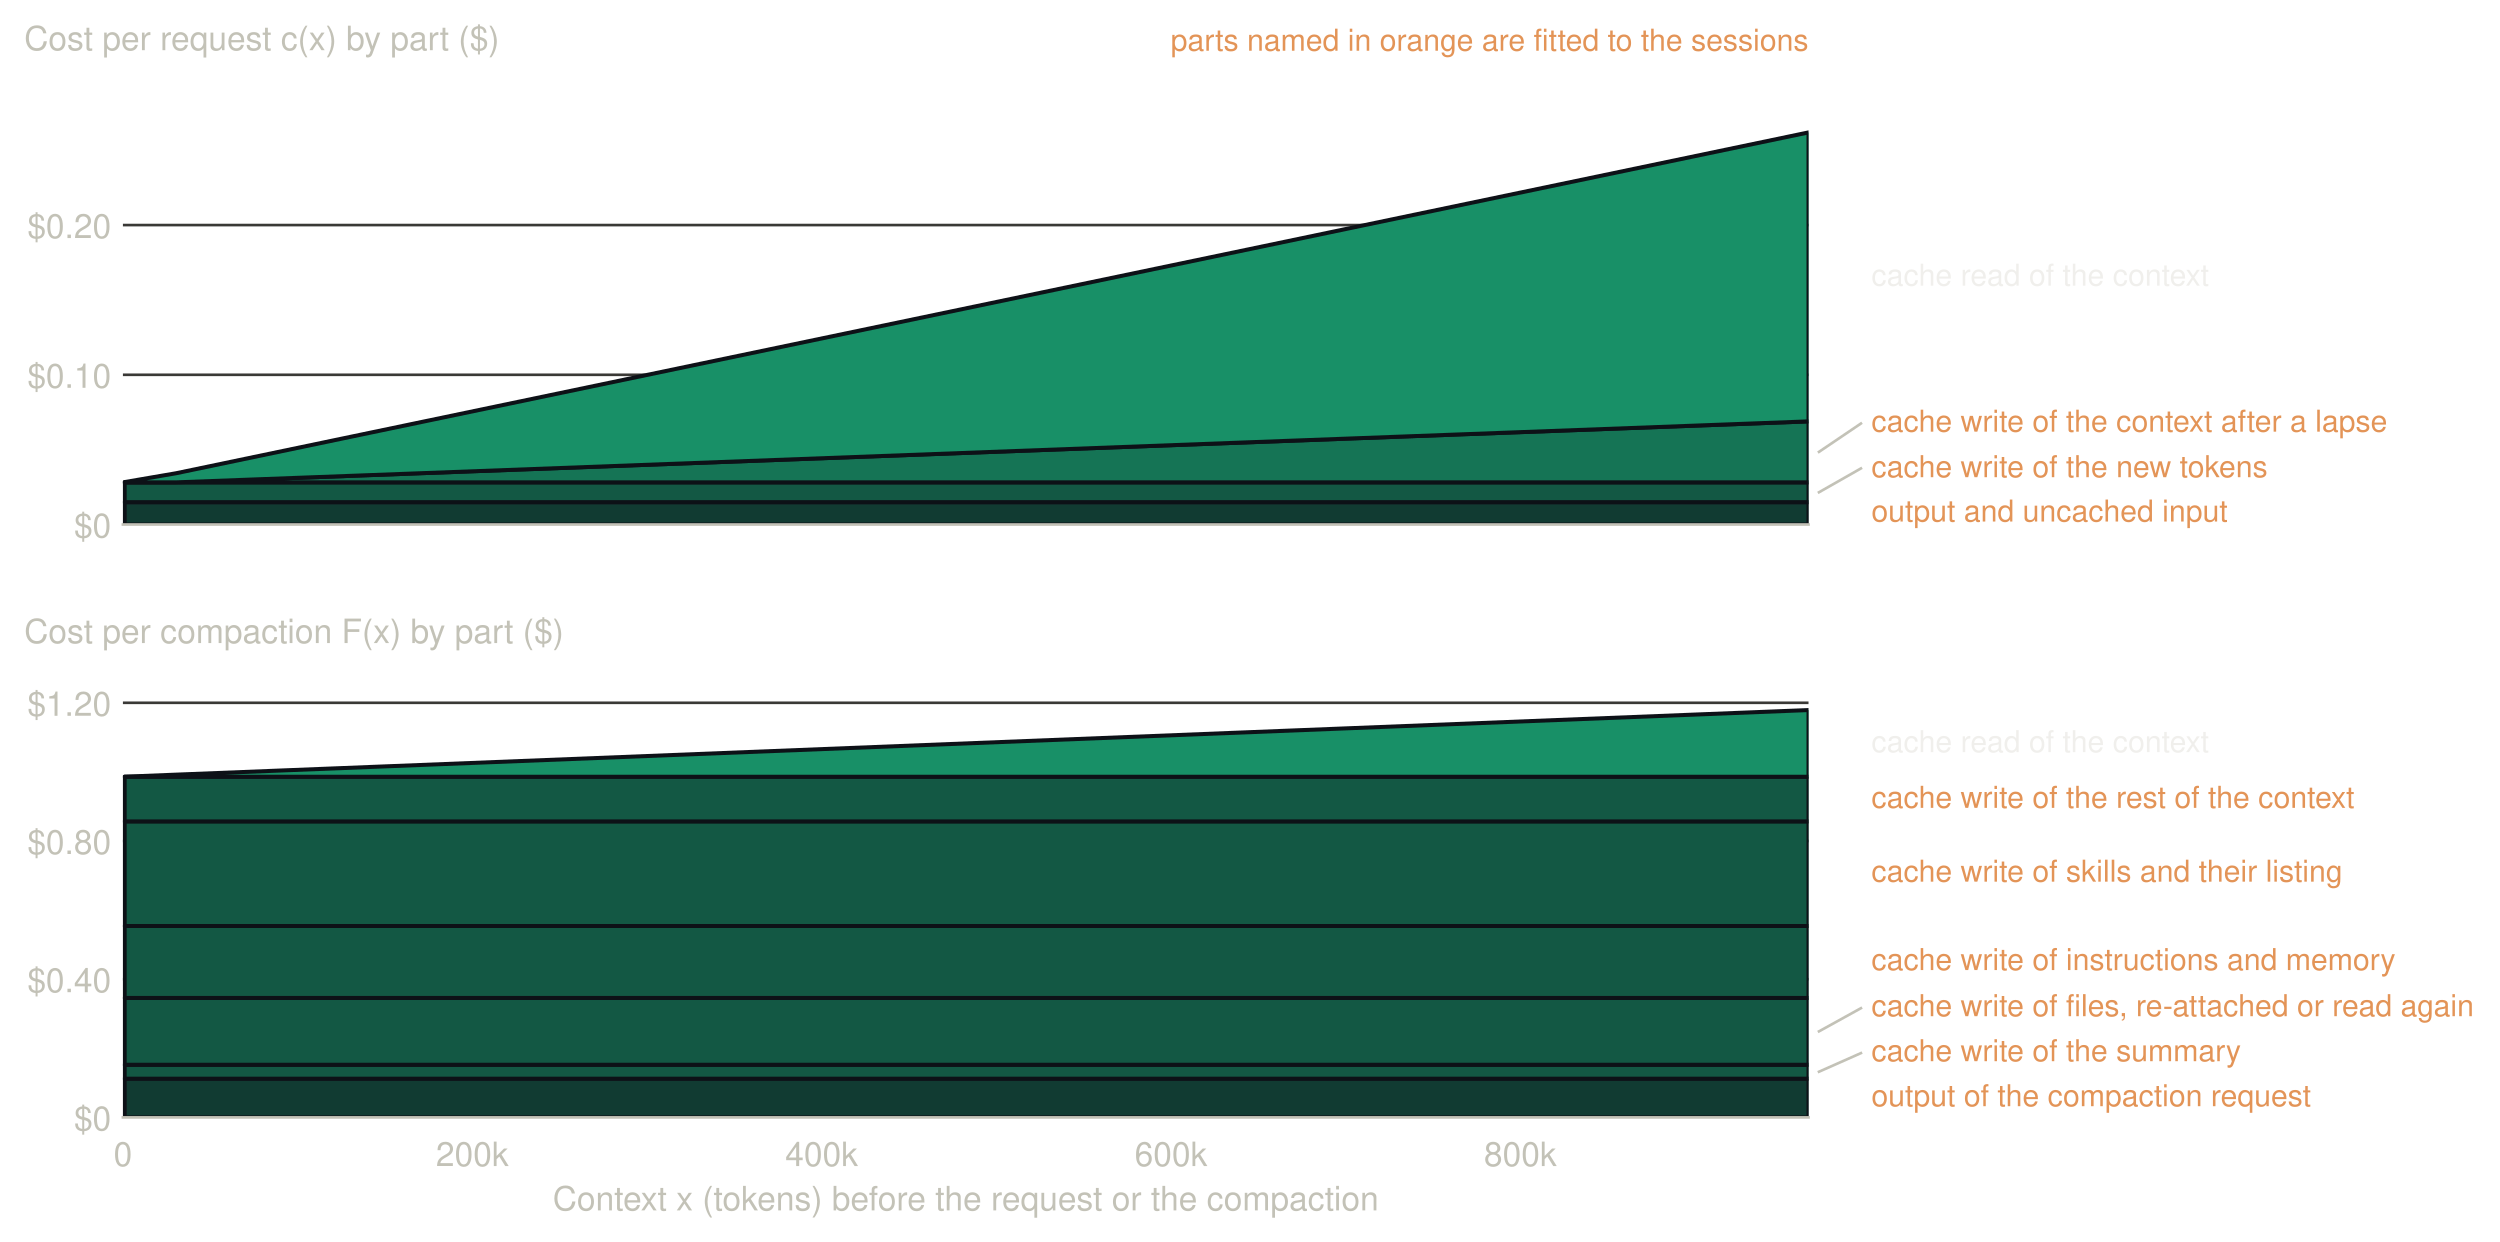
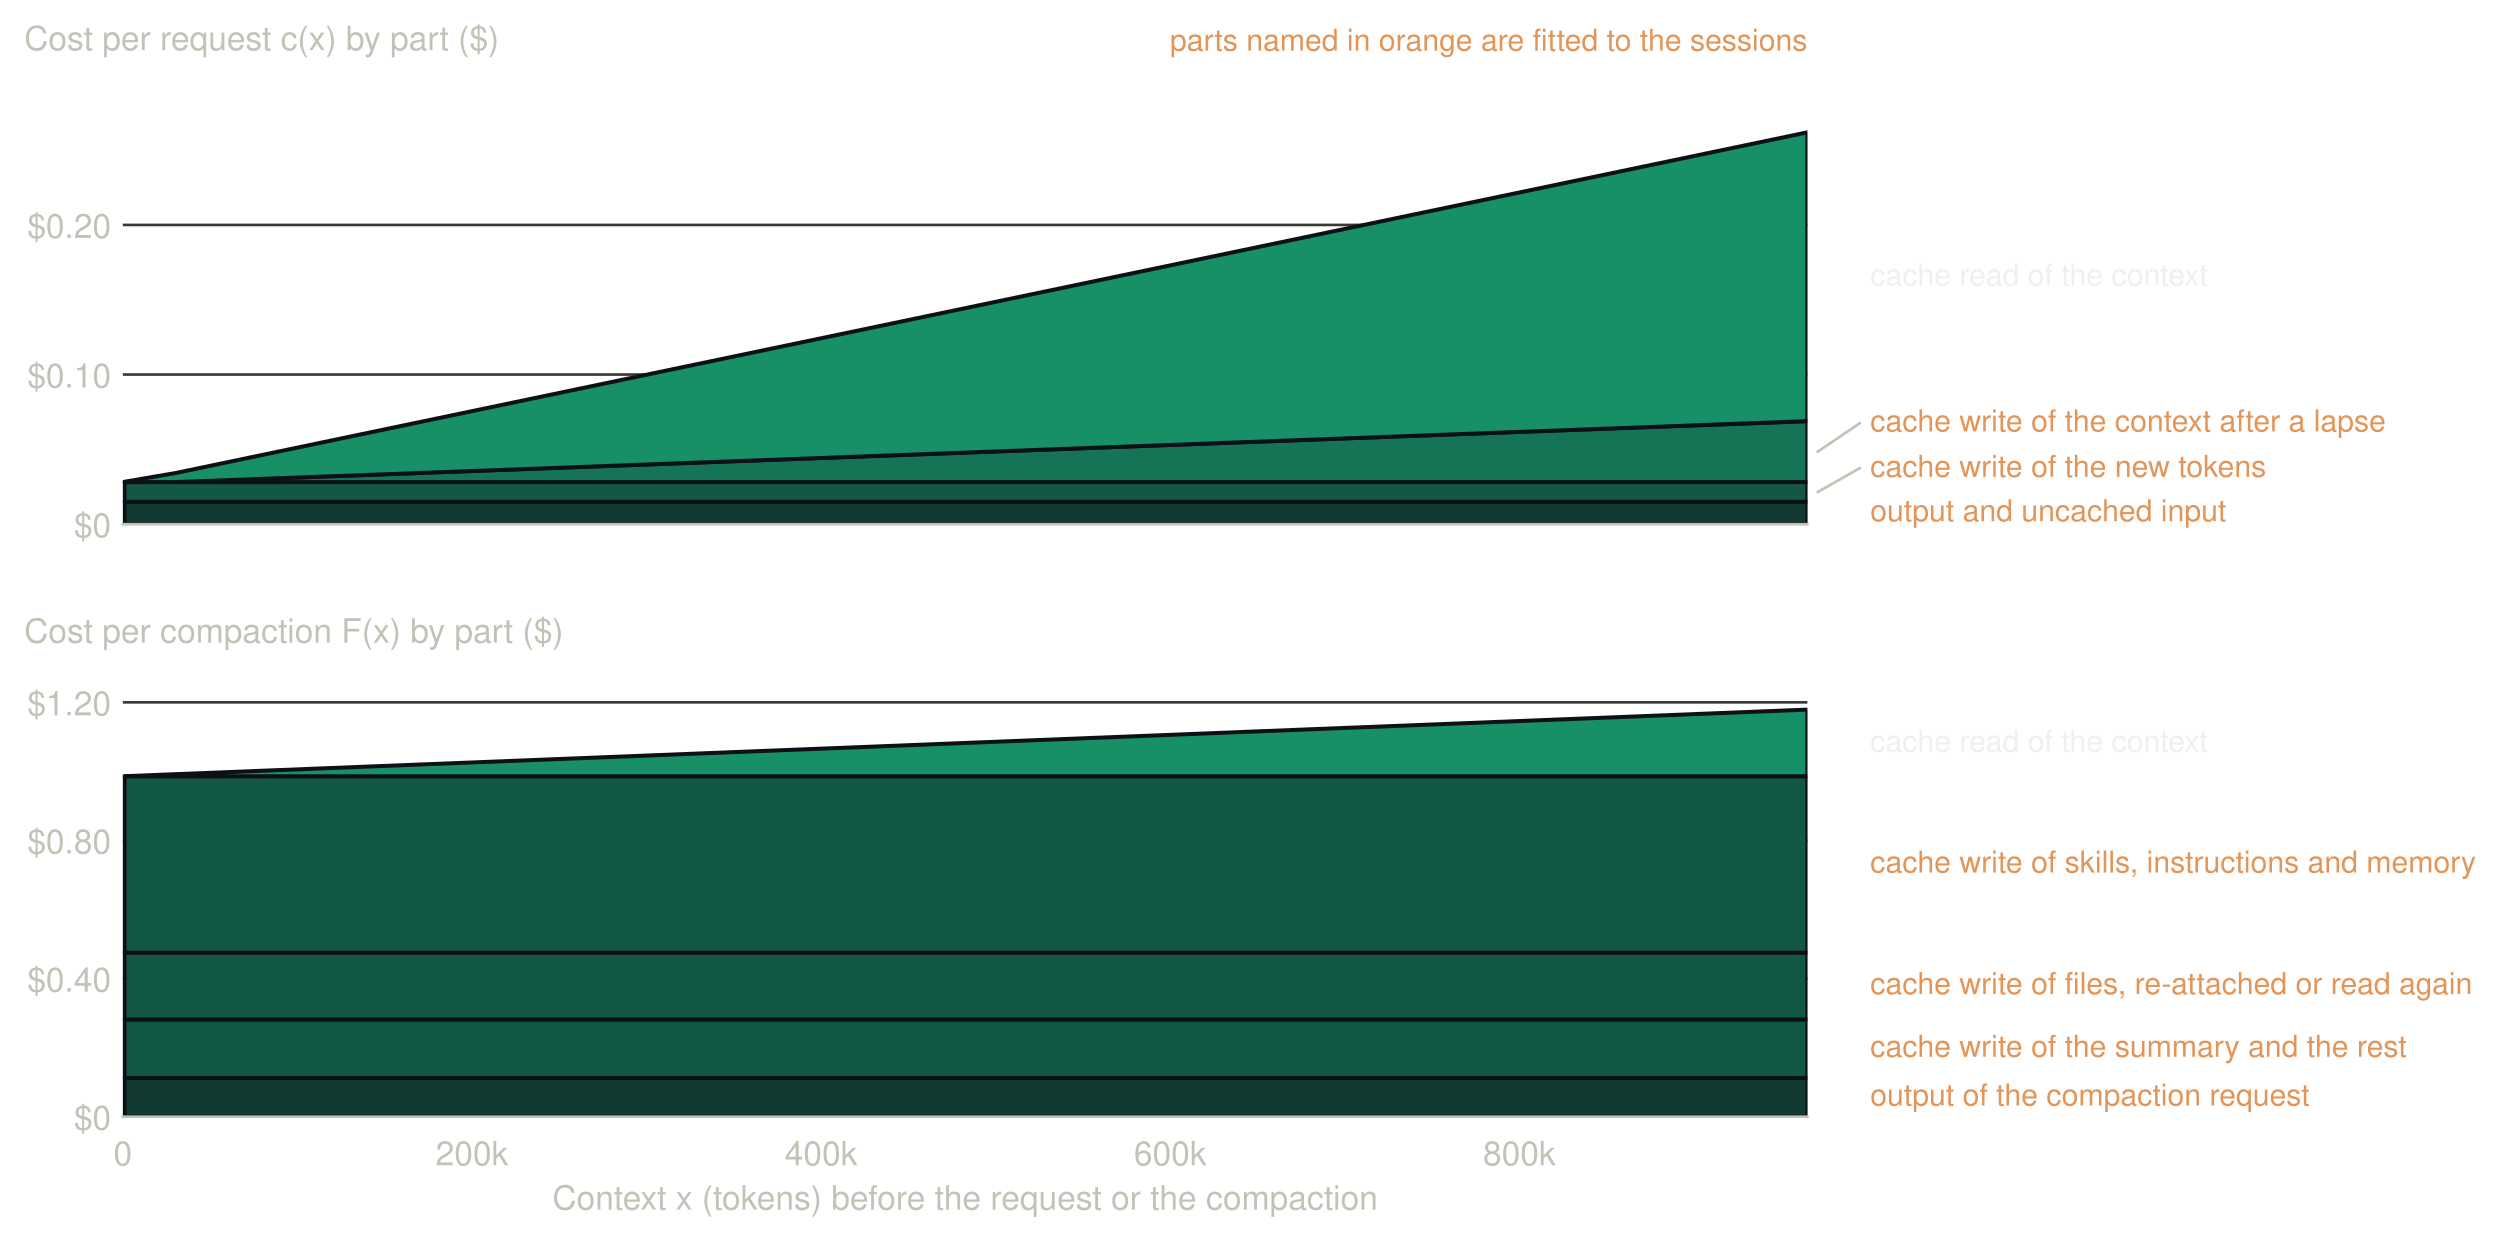
- <svg xmlns="http://www.w3.org/2000/svg" xmlns:xlink="http://www.w3.org/1999/xlink" width="744.838pt" height="369.899pt" viewBox="0 0 744.838 369.899" version="1.1">
+ <svg xmlns="http://www.w3.org/2000/svg" xmlns:xlink="http://www.w3.org/1999/xlink" width="745.308pt" height="369.899pt" viewBox="0 0 745.308 369.899" version="1.1">
  <defs>
    <style type="text/css">*{stroke-linejoin: round; stroke-linecap: butt}</style>
  </defs>
  <g id="figure_1">
    <g id="patch_1">
-       <path d="M 0 369.899  L 744.838 369.899  L 744.838 0  L 0 0  L 0 369.899  z " style="fill: none" />
+       <path d="M 0 369.899  L 745.308 369.899  L 745.308 0  L 0 0  L 0 369.899  z " style="fill: none" />
    </g>
    <g id="axes_1">
      <g id="patch_2">
        <path d="M 36.62 156.272  L 538.82 156.272  L 538.82 22.451  L 36.62 22.451  L 36.62 156.272  z " style="fill: none" />
      </g>
      <g id="matplotlib.axis_1">
        <g id="xtick_1">
          <g id="line2d_1" />
        </g>
        <g id="xtick_2">
          <g id="line2d_2" />
        </g>
        <g id="xtick_3">
          <g id="line2d_3" />
        </g>
        <g id="xtick_4">
          <g id="line2d_4" />
        </g>
        <g id="xtick_5">
          <g id="line2d_5" />
        </g>
      </g>
      <g id="matplotlib.axis_2">
        <g id="ytick_1">
          <g id="line2d_6">
            <path d="M 36.62 156.272  L 538.82 156.272  " clip-path="url(#p10c6d02764)" style="fill: none; stroke: #3a3936; stroke-width: 0.8; stroke-linecap: square" />
          </g>
          <g id="line2d_7" />
          <g id="text_1">
            <text style="font-size: 10px; font-family: 'Helvetica', 'Arial', 'DejaVu Sans'; text-anchor: end; fill: #c3c2b7" x="33.12" y="160.149" transform="rotate(-0 33.12 160.1493)">$0</text>
          </g>
        </g>
        <g id="ytick_2">
          <g id="line2d_8">
            <path d="M 36.62 111.665  L 538.82 111.665  " clip-path="url(#p10c6d02764)" style="fill: none; stroke: #3a3936; stroke-width: 0.8; stroke-linecap: square" />
          </g>
          <g id="line2d_9" />
          <g id="text_2">
            <text style="font-size: 10px; font-family: 'Helvetica', 'Arial', 'DejaVu Sans'; text-anchor: end; fill: #c3c2b7" x="33.12" y="115.542" transform="rotate(-0 33.12 115.5424)">$0.10</text>
          </g>
        </g>
        <g id="ytick_3">
          <g id="line2d_10">
            <path d="M 36.62 67.058  L 538.82 67.058  " clip-path="url(#p10c6d02764)" style="fill: none; stroke: #3a3936; stroke-width: 0.8; stroke-linecap: square" />
          </g>
          <g id="line2d_11" />
          <g id="text_3">
            <text style="font-size: 10px; font-family: 'Helvetica', 'Arial', 'DejaVu Sans'; text-anchor: end; fill: #c3c2b7" x="33.12" y="70.936" transform="rotate(-0 33.12 70.93551)">$0.20</text>
          </g>
        </g>
        <g id="text_4">
          <text style="font-size: 10px; font-family: 'Helvetica', 'Arial', 'DejaVu Sans'; text-anchor: start; fill: #c3c2b7" x="7.2" y="14.955" transform="rotate(-0 7.2 14.95469)">Cost per request c(x) by part ($)</text>
        </g>
      </g>
      <g id="FillBetweenPolyCollection_1">
        <defs>
          <path id="m6a737c7def" d="M 37.14 -220.285  L 37.14 -213.627  L 52.461 -213.627  L 110.762 -213.627  L 400.91 -213.627  L 538.82 -213.627  L 538.82 -220.285  L 538.82 -220.285  L 400.91 -220.285  L 110.762 -220.285  L 52.461 -220.285  L 37.14 -220.285  z " style="stroke: #0d1117; stroke-width: 1.2" />
        </defs>
        <g clip-path="url(#p10c6d02764)">
          <use xlink:href="#m6a737c7def" x="0" y="369.899" style="fill: #113b32; stroke: #0d1117; stroke-width: 1.2" />
        </g>
      </g>
      <g id="FillBetweenPolyCollection_2">
        <defs>
          <path id="me2001d04d7" d="M 37.14 -226.188  L 37.14 -220.285  L 52.461 -220.285  L 110.762 -220.285  L 400.91 -220.285  L 538.82 -220.285  L 538.82 -226.188  L 538.82 -226.188  L 400.91 -226.188  L 110.762 -226.188  L 52.461 -226.188  L 37.14 -226.188  z " style="stroke: #0d1117; stroke-width: 1.2" />
        </defs>
        <g clip-path="url(#p10c6d02764)">
          <use xlink:href="#me2001d04d7" x="0" y="369.899" style="fill: #135844; stroke: #0d1117; stroke-width: 1.2" />
        </g>
      </g>
      <g id="FillBetweenPolyCollection_3">
        <defs>
          <path id="m3ac7fa4808" d="M 37.14 -226.188  L 37.14 -226.188  L 52.461 -226.188  L 110.762 -226.188  L 400.91 -226.188  L 538.82 -226.188  L 538.82 -244.357  L 538.82 -244.357  L 400.91 -239.205  L 110.762 -228.366  L 52.461 -226.188  L 37.14 -226.188  z " style="stroke: #0d1117; stroke-width: 1.2" />
        </defs>
        <g clip-path="url(#p10c6d02764)">
          <use xlink:href="#m3ac7fa4808" x="0" y="369.899" style="fill: #157455; stroke: #0d1117; stroke-width: 1.2" />
        </g>
      </g>
      <g id="FillBetweenPolyCollection_4">
        <defs>
          <path id="maee202c680" d="M 37.14 -226.277  L 37.14 -226.188  L 52.461 -226.188  L 110.762 -228.366  L 400.91 -239.205  L 538.82 -244.357  L 538.82 -330.448  L 538.82 -330.448  L 400.91 -301.655  L 110.762 -241.076  L 52.461 -228.903  L 37.14 -226.277  z " style="stroke: #0d1117; stroke-width: 1.2" />
        </defs>
        <g clip-path="url(#p10c6d02764)">
          <use xlink:href="#maee202c680" x="0" y="369.899" style="fill: #189067; stroke: #0d1117; stroke-width: 1.2" />
        </g>
      </g>
      <g id="line2d_12">
        <path d="M 541.942 146.663  L 554.432 139.561  " style="fill: none; stroke: #c3c2b7; stroke-width: 0.8; stroke-linecap: square" />
      </g>
      <g id="line2d_13">
        <path d="M 541.942 134.627  L 554.432 126.179  " style="fill: none; stroke: #c3c2b7; stroke-width: 0.8; stroke-linecap: square" />
      </g>
      <g id="patch_3">
        <path d="M 36.62 156.272  L 538.82 156.272  " style="fill: none; stroke: #c3c2b7; stroke-width: 0.8; stroke-linejoin: miter; stroke-linecap: square" />
      </g>
      <g id="text_5">
        <text style="font-size: 9px; font-family: 'Helvetica', 'Arial', 'DejaVu Sans'; text-anchor: start; fill: #e39457" x="557.555" y="155.38" transform="rotate(-0 557.5549 155.38)">output and uncached input</text>
      </g>
      <g id="text_6">
        <text style="font-size: 9px; font-family: 'Helvetica', 'Arial', 'DejaVu Sans'; text-anchor: start; fill: #e39457" x="557.555" y="142.171" transform="rotate(-0 557.5549 142.1713)">cache write of the new tokens</text>
      </g>
      <g id="text_7">
        <text style="font-size: 9px; font-family: 'Helvetica', 'Arial', 'DejaVu Sans'; text-anchor: start; fill: #e39457" x="557.555" y="128.616" transform="rotate(-0 557.5549 128.6159)">cache write of the context after a lapse</text>
      </g>
      <g id="text_8">
        <text style="font-size: 9px; font-family: 'Helvetica', 'Arial', 'DejaVu Sans'; text-anchor: start; fill: #f0efec" x="557.555" y="85.107" transform="rotate(-0 557.5549 85.1067)">cache read of the context</text>
      </g>
      <g id="text_9">
        <text style="font-size: 9px; font-family: 'Helvetica', 'Arial', 'DejaVu Sans'; text-anchor: end; fill: #e39457" x="538.82" y="15.107" transform="rotate(-0 538.82 15.10719)">parts named in orange are fitted to the sessions</text>
      </g>
    </g>
    <g id="axes_2">
      <g id="patch_4">
        <path d="M 36.62 332.915  L 538.82 332.915  L 538.82 199.095  L 36.62 199.095  L 36.62 332.915  z " style="fill: none" />
      </g>
      <g id="matplotlib.axis_3">
        <g id="xtick_6">
          <g id="line2d_14" />
          <g id="text_10">
            <text style="font-size: 10px; font-family: 'Helvetica', 'Arial', 'DejaVu Sans'; text-anchor: middle; fill: #c3c2b7" x="36.62" y="347.415" transform="rotate(-0 36.62 347.4153)">0</text>
          </g>
        </g>
        <g id="xtick_7">
          <g id="line2d_15" />
          <g id="text_11">
            <text style="font-size: 10px; font-family: 'Helvetica', 'Arial', 'DejaVu Sans'; text-anchor: middle; fill: #c3c2b7" x="140.703" y="347.415" transform="rotate(-0 140.7029 347.4153)">200k</text>
          </g>
        </g>
        <g id="xtick_8">
          <g id="line2d_16" />
          <g id="text_12">
            <text style="font-size: 10px; font-family: 'Helvetica', 'Arial', 'DejaVu Sans'; text-anchor: middle; fill: #c3c2b7" x="244.786" y="347.415" transform="rotate(-0 244.7858 347.4153)">400k</text>
          </g>
        </g>
        <g id="xtick_9">
          <g id="line2d_17" />
          <g id="text_13">
            <text style="font-size: 10px; font-family: 'Helvetica', 'Arial', 'DejaVu Sans'; text-anchor: middle; fill: #c3c2b7" x="348.869" y="347.415" transform="rotate(-0 348.8687 347.4153)">600k</text>
          </g>
        </g>
        <g id="xtick_10">
          <g id="line2d_18" />
          <g id="text_14">
            <text style="font-size: 10px; font-family: 'Helvetica', 'Arial', 'DejaVu Sans'; text-anchor: middle; fill: #c3c2b7" x="452.952" y="347.415" transform="rotate(-0 452.9516 347.4153)">800k</text>
          </g>
        </g>
        <g id="text_15">
          <text style="font-size: 10px; font-family: 'Helvetica', 'Arial', 'DejaVu Sans'; text-anchor: middle; fill: #c3c2b7" x="287.72" y="360.614" transform="rotate(-0 287.72 360.6145)">Context x (tokens) before the request or the compaction</text>
        </g>
      </g>
      <g id="matplotlib.axis_4">
        <g id="ytick_4">
          <g id="line2d_19">
            <path d="M 36.62 332.915  L 538.82 332.915  " clip-path="url(#p2a4c4a9af1)" style="fill: none; stroke: #3a3936; stroke-width: 0.8; stroke-linecap: square" />
          </g>
          <g id="line2d_20" />
          <g id="text_16">
            <text style="font-size: 10px; font-family: 'Helvetica', 'Arial', 'DejaVu Sans'; text-anchor: end; fill: #c3c2b7" x="33.12" y="336.793" transform="rotate(-0 33.12 336.7926)">$0</text>
          </g>
        </g>
        <g id="ytick_5">
          <g id="line2d_21">
            <path d="M 36.62 291.74  L 538.82 291.74  " clip-path="url(#p2a4c4a9af1)" style="fill: none; stroke: #3a3936; stroke-width: 0.8; stroke-linecap: square" />
          </g>
          <g id="line2d_22" />
          <g id="text_17">
            <text style="font-size: 10px; font-family: 'Helvetica', 'Arial', 'DejaVu Sans'; text-anchor: end; fill: #c3c2b7" x="33.12" y="295.617" transform="rotate(-0 33.12 295.617)">$0.40</text>
          </g>
        </g>
        <g id="ytick_6">
          <g id="line2d_23">
            <path d="M 36.62 250.564  L 538.82 250.564  " clip-path="url(#p2a4c4a9af1)" style="fill: none; stroke: #3a3936; stroke-width: 0.8; stroke-linecap: square" />
          </g>
          <g id="line2d_24" />
          <g id="text_18">
            <text style="font-size: 10px; font-family: 'Helvetica', 'Arial', 'DejaVu Sans'; text-anchor: end; fill: #c3c2b7" x="33.12" y="254.441" transform="rotate(-0 33.12 254.4414)">$0.80</text>
          </g>
        </g>
        <g id="ytick_7">
          <g id="line2d_25">
            <path d="M 36.62 209.388  L 538.82 209.388  " clip-path="url(#p2a4c4a9af1)" style="fill: none; stroke: #3a3936; stroke-width: 0.8; stroke-linecap: square" />
          </g>
          <g id="line2d_26" />
          <g id="text_19">
            <text style="font-size: 10px; font-family: 'Helvetica', 'Arial', 'DejaVu Sans'; text-anchor: end; fill: #c3c2b7" x="33.12" y="213.266" transform="rotate(-0 33.12 213.2658)">$1.20</text>
          </g>
        </g>
        <g id="text_20">
          <text style="font-size: 10px; font-family: 'Helvetica', 'Arial', 'DejaVu Sans'; text-anchor: start; fill: #c3c2b7" x="7.2" y="191.598" transform="rotate(-0 7.2 191.598)">Cost per compaction F(x) by part ($)</text>
        </g>
      </g>
      <g id="FillBetweenPolyCollection_5">
        <defs>
          <path id="me337522d23" d="M 37.14 -48.529  L 37.14 -36.984  L 52.461 -36.984  L 110.762 -36.984  L 400.91 -36.984  L 538.82 -36.984  L 538.82 -48.529  L 538.82 -48.529  L 400.91 -48.529  L 110.762 -48.529  L 52.461 -48.529  L 37.14 -48.529  z " style="stroke: #0d1117; stroke-width: 1.2" />
        </defs>
        <g clip-path="url(#p2a4c4a9af1)">
          <use xlink:href="#me337522d23" x="0" y="369.899" style="fill: #113b32; stroke: #0d1117; stroke-width: 1.2" />
        </g>
      </g>
      <g id="FillBetweenPolyCollection_6">
        <defs>
-           <path id="mcad2cdbde6" d="M 37.14 -52.663  L 37.14 -48.529  L 52.461 -48.529  L 110.762 -48.529  L 400.91 -48.529  L 538.82 -48.529  L 538.82 -52.663  L 538.82 -52.663  L 400.91 -52.663  L 110.762 -52.663  L 52.461 -52.663  L 37.14 -52.663  z " style="stroke: #0d1117; stroke-width: 1.2" />
-         </defs>
-         <g clip-path="url(#p2a4c4a9af1)">
-           <use xlink:href="#mcad2cdbde6" x="0" y="369.899" style="fill: #135844; stroke: #0d1117; stroke-width: 1.2" />
+           <path id="m8c80e9bd23" d="M 37.14 -65.969  L 37.14 -48.529  L 52.461 -48.529  L 110.762 -48.529  L 400.91 -48.529  L 538.82 -48.529  L 538.82 -65.969  L 538.82 -65.969  L 400.91 -65.969  L 110.762 -65.969  L 52.461 -65.969  L 37.14 -65.969  z " style="stroke: #0d1117; stroke-width: 1.2" />
+         </defs>
+         <g clip-path="url(#p2a4c4a9af1)">
+           <use xlink:href="#m8c80e9bd23" x="0" y="369.899" style="fill: #135844; stroke: #0d1117; stroke-width: 1.2" />
        </g>
      </g>
      <g id="FillBetweenPolyCollection_7">
        <defs>
-           <path id="mf7888adf7c" d="M 37.14 -72.578  L 37.14 -52.663  L 52.461 -52.663  L 110.762 -52.663  L 400.91 -52.663  L 538.82 -52.663  L 538.82 -72.578  L 538.82 -72.578  L 400.91 -72.578  L 110.762 -72.578  L 52.461 -72.578  L 37.14 -72.578  z " style="stroke: #0d1117; stroke-width: 1.2" />
-         </defs>
-         <g clip-path="url(#p2a4c4a9af1)">
-           <use xlink:href="#mf7888adf7c" x="0" y="369.899" style="fill: #135844; stroke: #0d1117; stroke-width: 1.2" />
+           <path id="mec4e7b2f86" d="M 37.14 -85.885  L 37.14 -65.969  L 52.461 -65.969  L 110.762 -65.969  L 400.91 -65.969  L 538.82 -65.969  L 538.82 -85.885  L 538.82 -85.885  L 400.91 -85.885  L 110.762 -85.885  L 52.461 -85.885  L 37.14 -85.885  z " style="stroke: #0d1117; stroke-width: 1.2" />
+         </defs>
+         <g clip-path="url(#p2a4c4a9af1)">
+           <use xlink:href="#mec4e7b2f86" x="0" y="369.899" style="fill: #135844; stroke: #0d1117; stroke-width: 1.2" />
        </g>
      </g>
      <g id="FillBetweenPolyCollection_8">
        <defs>
-           <path id="m3f2ffb637d" d="M 37.14 -94.007  L 37.14 -72.578  L 52.461 -72.578  L 110.762 -72.578  L 400.91 -72.578  L 538.82 -72.578  L 538.82 -94.007  L 538.82 -94.007  L 400.91 -94.007  L 110.762 -94.007  L 52.461 -94.007  L 37.14 -94.007  z " style="stroke: #0d1117; stroke-width: 1.2" />
-         </defs>
-         <g clip-path="url(#p2a4c4a9af1)">
-           <use xlink:href="#m3f2ffb637d" x="0" y="369.899" style="fill: #135844; stroke: #0d1117; stroke-width: 1.2" />
+           <path id="m51eb6ae574" d="M 37.14 -138.479  L 37.14 -85.885  L 52.461 -85.885  L 110.762 -85.885  L 400.91 -85.885  L 538.82 -85.885  L 538.82 -138.479  L 538.82 -138.479  L 400.91 -138.479  L 110.762 -138.479  L 52.461 -138.479  L 37.14 -138.479  z " style="stroke: #0d1117; stroke-width: 1.2" />
+         </defs>
+         <g clip-path="url(#p2a4c4a9af1)">
+           <use xlink:href="#m51eb6ae574" x="0" y="369.899" style="fill: #135844; stroke: #0d1117; stroke-width: 1.2" />
        </g>
      </g>
      <g id="FillBetweenPolyCollection_9">
        <defs>
-           <path id="md9361361c2" d="M 37.14 -125.172  L 37.14 -94.007  L 52.461 -94.007  L 110.762 -94.007  L 400.91 -94.007  L 538.82 -94.007  L 538.82 -125.172  L 538.82 -125.172  L 400.91 -125.172  L 110.762 -125.172  L 52.461 -125.172  L 37.14 -125.172  z " style="stroke: #0d1117; stroke-width: 1.2" />
-         </defs>
-         <g clip-path="url(#p2a4c4a9af1)">
-           <use xlink:href="#md9361361c2" x="0" y="369.899" style="fill: #135844; stroke: #0d1117; stroke-width: 1.2" />
-         </g>
-       </g>
-       <g id="FillBetweenPolyCollection_10">
-         <defs>
-           <path id="mf0b806b832" d="M 37.14 -138.479  L 37.14 -125.172  L 52.461 -125.172  L 110.762 -125.172  L 400.91 -125.172  L 538.82 -125.172  L 538.82 -138.479  L 538.82 -138.479  L 400.91 -138.479  L 110.762 -138.479  L 52.461 -138.479  L 37.14 -138.479  z " style="stroke: #0d1117; stroke-width: 1.2" />
-         </defs>
-         <g clip-path="url(#p2a4c4a9af1)">
-           <use xlink:href="#mf0b806b832" x="0" y="369.899" style="fill: #135844; stroke: #0d1117; stroke-width: 1.2" />
-         </g>
-       </g>
-       <g id="FillBetweenPolyCollection_11">
-         <defs>
          <path id="mb9be8d573b" d="M 37.14 -138.499  L 37.14 -138.479  L 52.461 -138.479  L 110.762 -138.479  L 400.91 -138.479  L 538.82 -138.479  L 538.82 -158.346  L 538.82 -158.346  L 400.91 -152.89  L 110.762 -141.412  L 52.461 -139.106  L 37.14 -138.499  z " style="stroke: #0d1117; stroke-width: 1.2" />
        </defs>
        <g clip-path="url(#p2a4c4a9af1)">
          <use xlink:href="#mb9be8d573b" x="0" y="369.899" style="fill: #189067; stroke: #0d1117; stroke-width: 1.2" />
        </g>
-       </g>
-       <g id="line2d_27">
-         <path d="M 541.942 319.303  L 554.432 313.761  " style="fill: none; stroke: #c3c2b7; stroke-width: 0.8; stroke-linecap: square" />
-       </g>
-       <g id="line2d_28">
-         <path d="M 541.942 307.279  L 554.432 300.379  " style="fill: none; stroke: #c3c2b7; stroke-width: 0.8; stroke-linecap: square" />
      </g>
      <g id="patch_5">
        <path d="M 36.62 332.915  L 538.82 332.915  " style="fill: none; stroke: #c3c2b7; stroke-width: 0.8; stroke-linejoin: miter; stroke-linecap: square" />
      </g>
      <g id="text_21">
        <text style="font-size: 9px; font-family: 'Helvetica', 'Arial', 'DejaVu Sans'; text-anchor: start; fill: #e39457" x="557.555" y="329.58" transform="rotate(-0 557.5549 329.5798)">output of the compaction request</text>
      </g>
      <g id="text_22">
-         <text style="font-size: 9px; font-family: 'Helvetica', 'Arial', 'DejaVu Sans'; text-anchor: start; fill: #e39457" x="557.555" y="316.171" transform="rotate(-0 557.5549 316.171)">cache write of the summary</text>
+         <text style="font-size: 9px; font-family: 'Helvetica', 'Arial', 'DejaVu Sans'; text-anchor: start; fill: #e39457" x="557.555" y="315.06" transform="rotate(-0 557.5549 315.0602)">cache write of the summary and the rest</text>
      </g>
      <g id="text_23">
-         <text style="font-size: 9px; font-family: 'Helvetica', 'Arial', 'DejaVu Sans'; text-anchor: start; fill: #e39457" x="557.555" y="302.758" transform="rotate(-0 557.5549 302.758)">cache write of files, re-attached or read again</text>
+         <text style="font-size: 9px; font-family: 'Helvetica', 'Arial', 'DejaVu Sans'; text-anchor: start; fill: #e39457" x="557.555" y="296.351" transform="rotate(-0 557.5549 296.3513)">cache write of files, re-attached or read again</text>
      </g>
      <g id="text_24">
-         <text style="font-size: 9px; font-family: 'Helvetica', 'Arial', 'DejaVu Sans'; text-anchor: start; fill: #e39457" x="557.555" y="289.017" transform="rotate(-0 557.5549 289.0166)">cache write of instructions and memory</text>
+         <text style="font-size: 9px; font-family: 'Helvetica', 'Arial', 'DejaVu Sans'; text-anchor: start; fill: #e39457" x="557.555" y="260.127" transform="rotate(-0 557.5549 260.1274)">cache write of skills, instructions and memory</text>
      </g>
      <g id="text_25">
-         <text style="font-size: 9px; font-family: 'Helvetica', 'Arial', 'DejaVu Sans'; text-anchor: start; fill: #e39457" x="557.555" y="262.689" transform="rotate(-0 557.5549 262.6886)">cache write of skills and their listing</text>
-       </g>
-       <g id="text_26">
-         <text style="font-size: 9px; font-family: 'Helvetica', 'Arial', 'DejaVu Sans'; text-anchor: start; fill: #e39457" x="557.555" y="240.684" transform="rotate(-0 557.5549 240.6837)">cache write of the rest of the context</text>
-       </g>
-       <g id="text_27">
        <text style="font-size: 9px; font-family: 'Helvetica', 'Arial', 'DejaVu Sans'; text-anchor: start; fill: #f0efec" x="557.555" y="224.097" transform="rotate(-0 557.5549 224.0967)">cache read of the context</text>
      </g>
    </g>
  </g>
  <defs>
    <clipPath id="p10c6d02764">
      <rect x="36.62" y="22.451" width="502.2" height="133.821" />
    </clipPath>
    <clipPath id="p2a4c4a9af1">
      <rect x="36.62" y="199.095" width="502.2" height="133.821" />
    </clipPath>
  </defs>
</svg>
